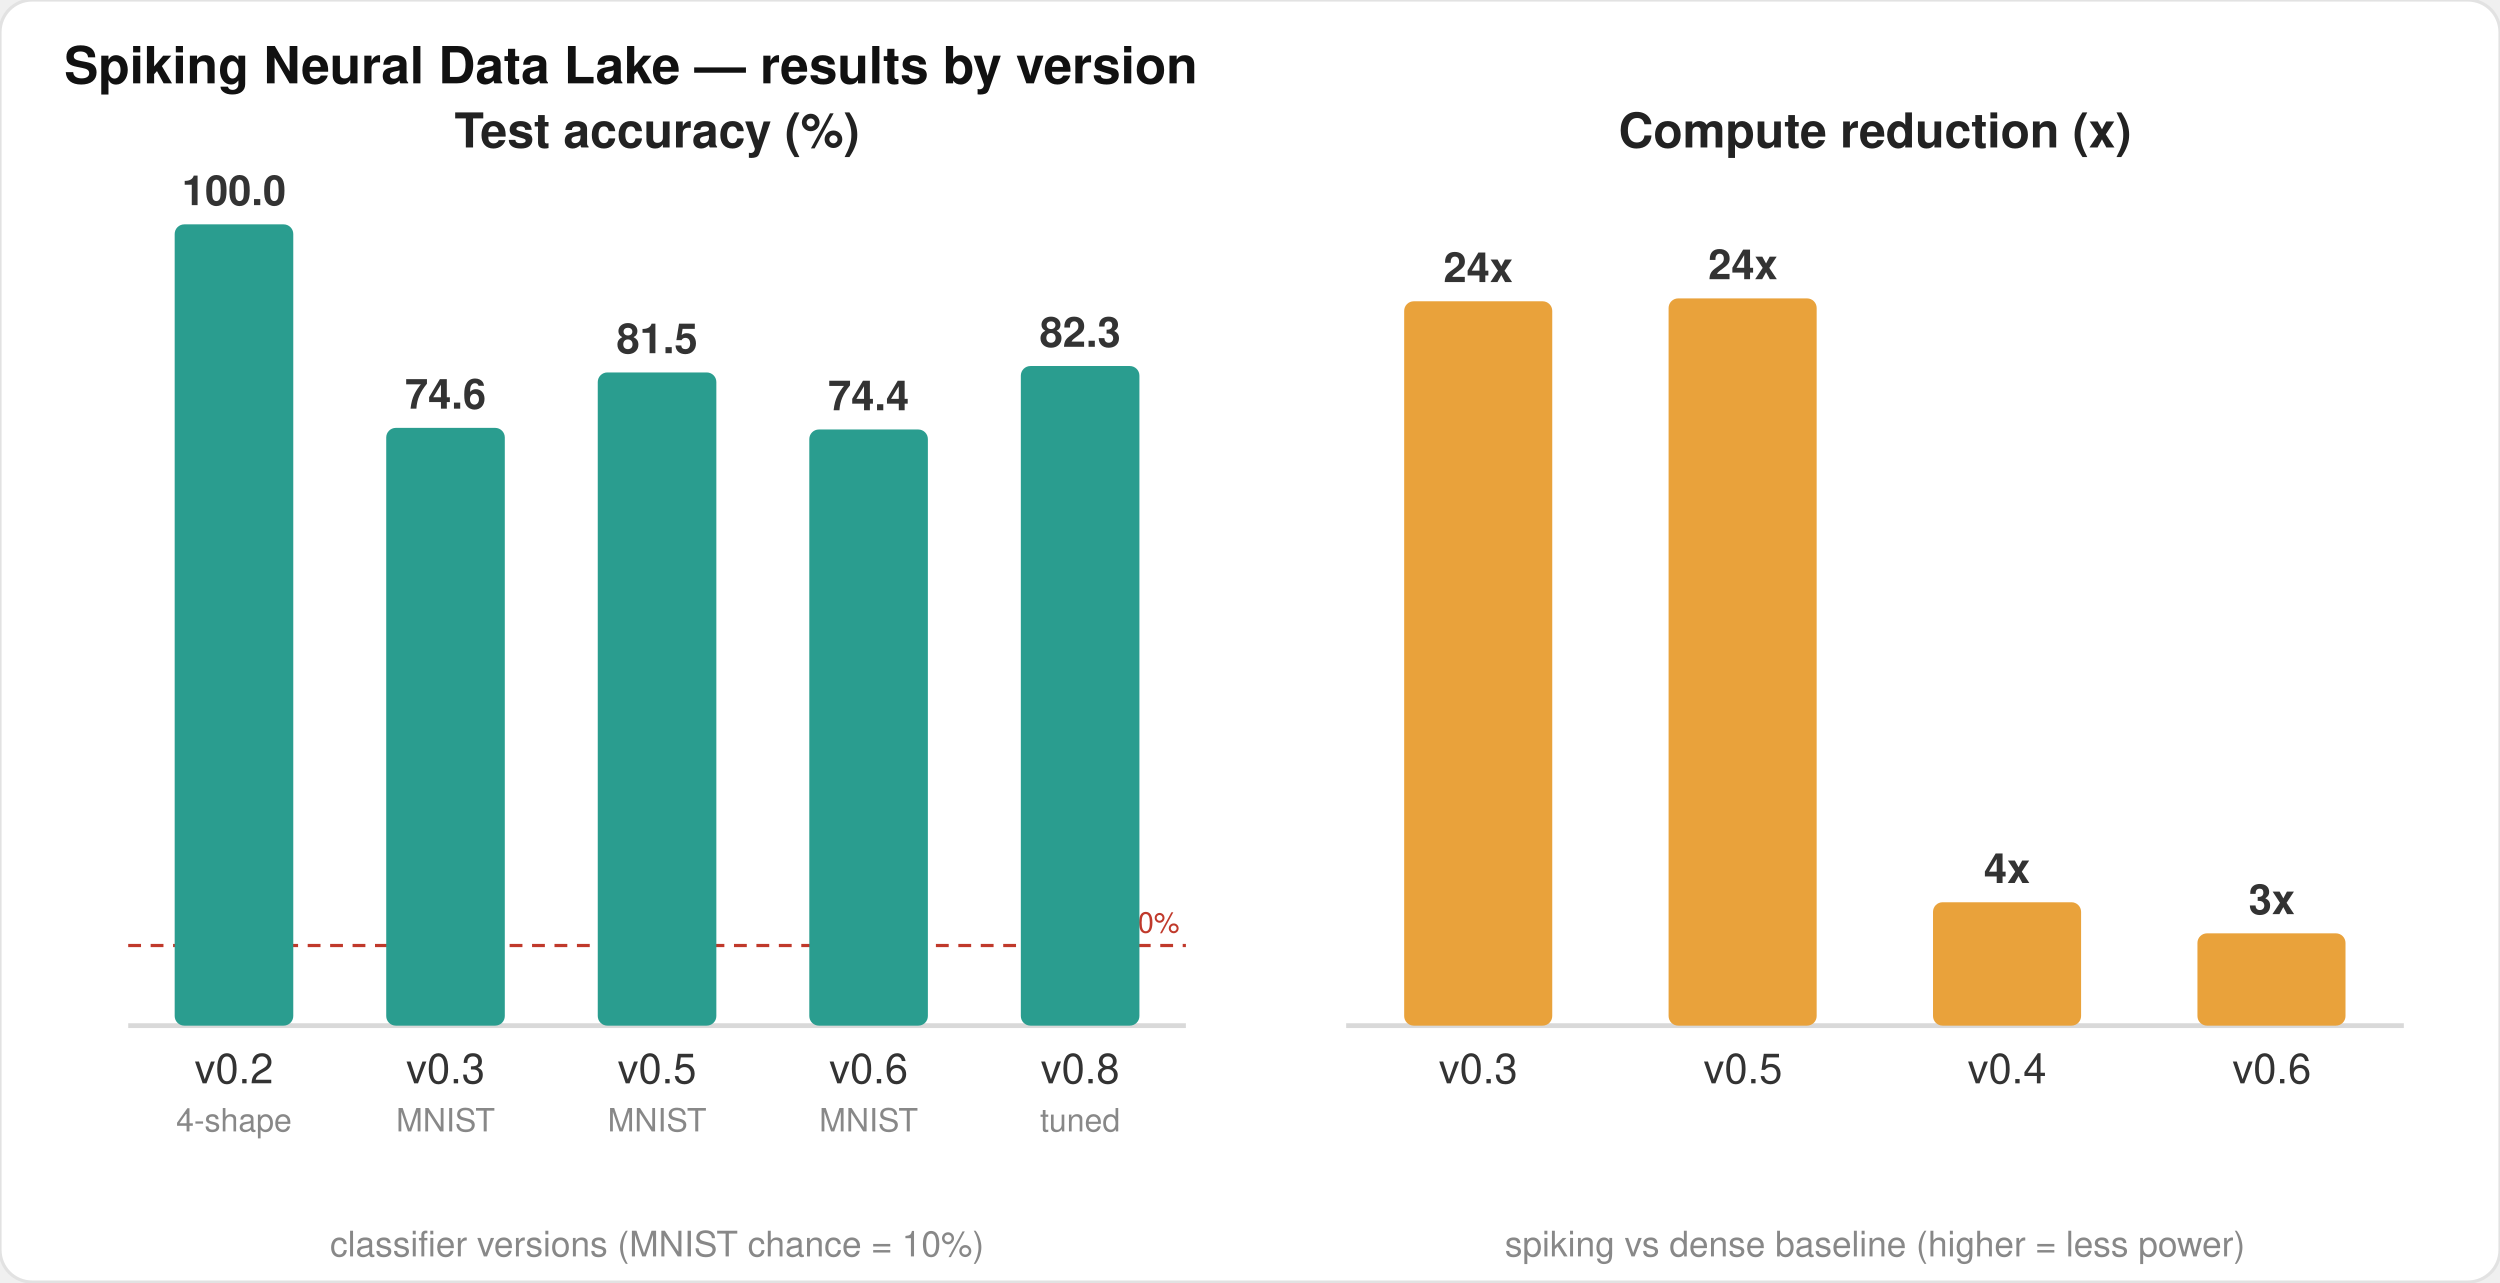
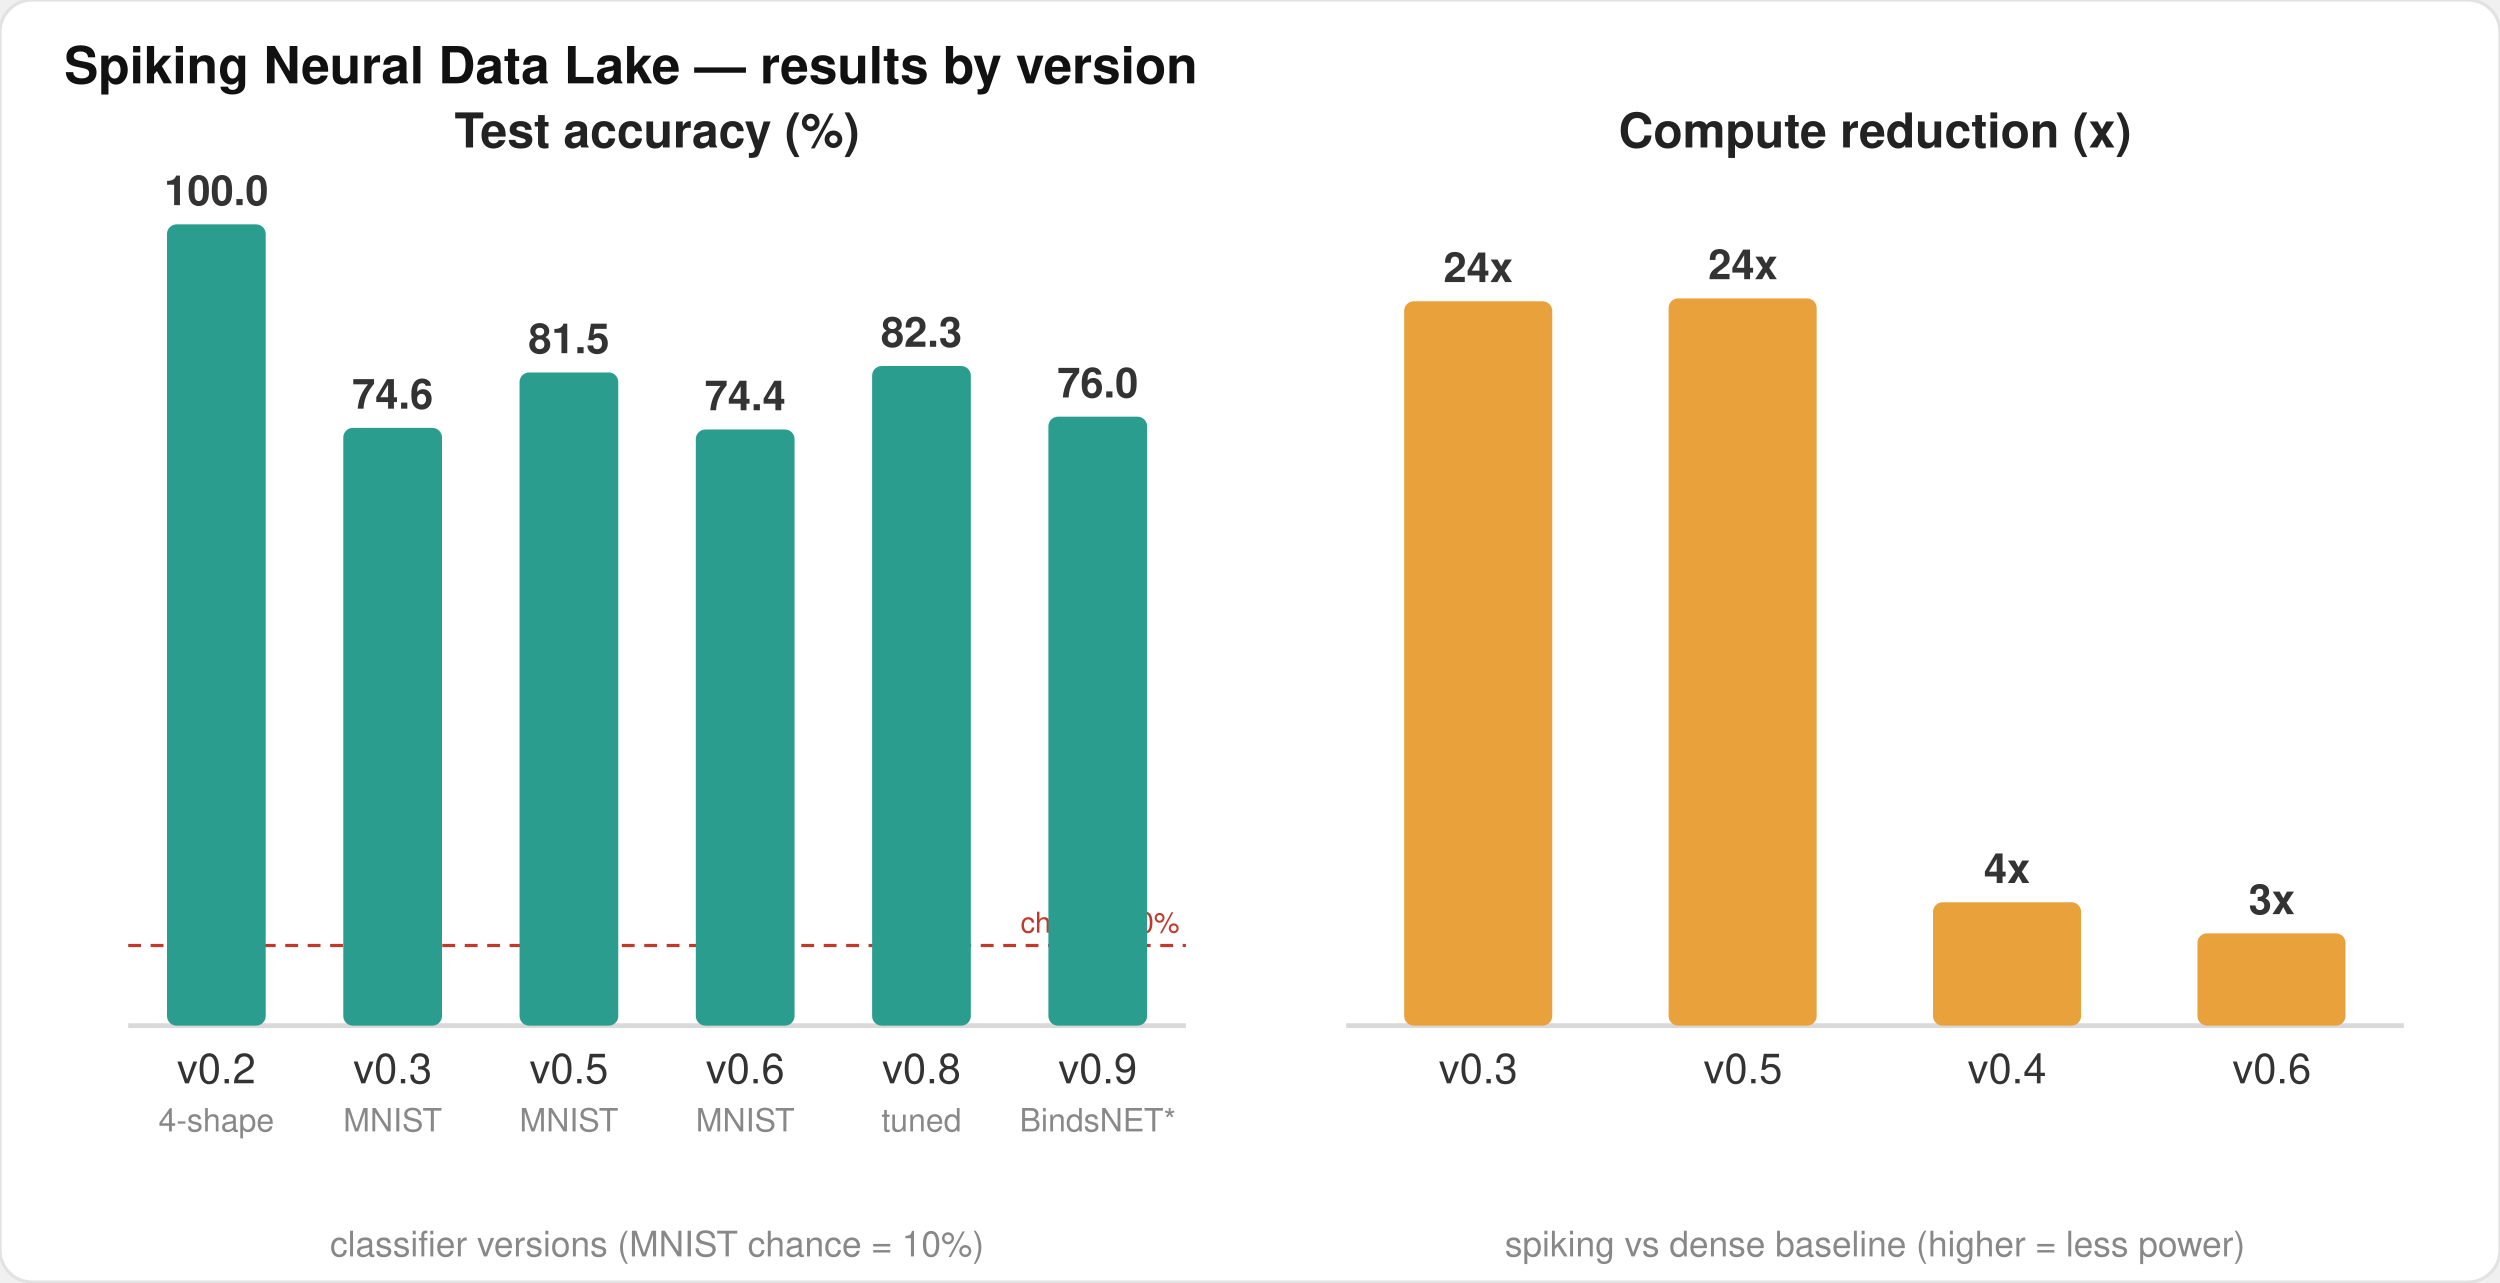
<svg xmlns="http://www.w3.org/2000/svg" viewBox="0 0 780 400" font-family="Segoe UI, Helvetica, Arial, sans-serif">
  <rect x="0" y="0" width="780" height="400" rx="10" fill="#ffffff" stroke="#e2e2e2" />
  <text x="20" y="26" font-size="16" font-weight="bold" fill="#111">Spiking Neural Data Lake — results by version</text>
  <text x="205.0" y="46" font-size="15" font-weight="bold" text-anchor="middle" fill="#222">Test accuracy (%)</text>
  <text x="205.0" y="392" font-size="11" text-anchor="middle" fill="#888">classifier versions  (MNIST chance = 10%)</text>
  <line x1="40" y1="320" x2="370" y2="320" stroke="#d9d9d9" stroke-width="1.5" />
  <line x1="40" y1="295.0" x2="370" y2="295.0" stroke="#c0392b" stroke-width="1" stroke-dasharray="4 3" />
  <text x="368" y="291.0" font-size="9" text-anchor="end" fill="#c0392b">chance 10%</text>
-   <rect x="54.5" y="70.0" width="37.0" height="250.0" rx="3" fill="#2a9d8f" />
-   <text x="73.0" y="64.0" font-size="13" font-weight="bold" text-anchor="middle" fill="#333333">100.0</text>
-   <text x="73.0" y="338.0" font-size="13" text-anchor="middle" fill="#333333">v0.2</text>
-   <text x="73.0" y="353.0" font-size="10" text-anchor="middle" fill="#888">4-shape</text>
-   <rect x="120.5" y="133.5" width="37.0" height="186.5" rx="3" fill="#2a9d8f" />
-   <text x="139.0" y="127.5" font-size="13" font-weight="bold" text-anchor="middle" fill="#333333">74.6</text>
-   <text x="139.0" y="338.0" font-size="13" text-anchor="middle" fill="#333333">v0.3</text>
-   <text x="139.0" y="353.0" font-size="10" text-anchor="middle" fill="#888">MNIST</text>
-   <rect x="186.5" y="116.2" width="37.0" height="203.8" rx="3" fill="#2a9d8f" />
-   <text x="205.0" y="110.2" font-size="13" font-weight="bold" text-anchor="middle" fill="#333333">81.5</text>
-   <text x="205.0" y="338.0" font-size="13" text-anchor="middle" fill="#333333">v0.5</text>
-   <text x="205.0" y="353.0" font-size="10" text-anchor="middle" fill="#888">MNIST</text>
-   <rect x="252.5" y="134.0" width="37.0" height="186.0" rx="3" fill="#2a9d8f" />
-   <text x="271.0" y="128.0" font-size="13" font-weight="bold" text-anchor="middle" fill="#333333">74.4</text>
-   <text x="271.0" y="338.0" font-size="13" text-anchor="middle" fill="#333333">v0.6</text>
-   <text x="271.0" y="353.0" font-size="10" text-anchor="middle" fill="#888">MNIST</text>
-   <rect x="318.5" y="114.2" width="37.0" height="205.8" rx="3" fill="#2a9d8f" />
-   <text x="337.0" y="108.2" font-size="13" font-weight="bold" text-anchor="middle" fill="#333333">82.3</text>
-   <text x="337.0" y="338.0" font-size="13" text-anchor="middle" fill="#333333">v0.8</text>
-   <text x="337.0" y="353.0" font-size="10" text-anchor="middle" fill="#888">tuned</text>
+   <rect x="52.1" y="70.0" width="30.8" height="250.0" rx="3" fill="#2a9d8f" />
+   <text x="67.5" y="64.0" font-size="13" font-weight="bold" text-anchor="middle" fill="#333333">100.0</text>
+   <text x="67.5" y="338.0" font-size="13" text-anchor="middle" fill="#333333">v0.2</text>
+   <text x="67.5" y="353.0" font-size="10" text-anchor="middle" fill="#888">4-shape</text>
+   <rect x="107.1" y="133.5" width="30.8" height="186.5" rx="3" fill="#2a9d8f" />
+   <text x="122.5" y="127.5" font-size="13" font-weight="bold" text-anchor="middle" fill="#333333">74.6</text>
+   <text x="122.5" y="338.0" font-size="13" text-anchor="middle" fill="#333333">v0.3</text>
+   <text x="122.5" y="353.0" font-size="10" text-anchor="middle" fill="#888">MNIST</text>
+   <rect x="162.1" y="116.2" width="30.8" height="203.8" rx="3" fill="#2a9d8f" />
+   <text x="177.5" y="110.2" font-size="13" font-weight="bold" text-anchor="middle" fill="#333333">81.5</text>
+   <text x="177.5" y="338.0" font-size="13" text-anchor="middle" fill="#333333">v0.5</text>
+   <text x="177.5" y="353.0" font-size="10" text-anchor="middle" fill="#888">MNIST</text>
+   <rect x="217.1" y="134.0" width="30.8" height="186.0" rx="3" fill="#2a9d8f" />
+   <text x="232.5" y="128.0" font-size="13" font-weight="bold" text-anchor="middle" fill="#333333">74.4</text>
+   <text x="232.5" y="338.0" font-size="13" text-anchor="middle" fill="#333333">v0.6</text>
+   <text x="232.5" y="353.0" font-size="10" text-anchor="middle" fill="#888">MNIST</text>
+   <rect x="272.1" y="114.2" width="30.8" height="205.8" rx="3" fill="#2a9d8f" />
+   <text x="287.5" y="108.2" font-size="13" font-weight="bold" text-anchor="middle" fill="#333333">82.3</text>
+   <text x="287.5" y="338.0" font-size="13" text-anchor="middle" fill="#333333">v0.8</text>
+   <text x="287.5" y="353.0" font-size="10" text-anchor="middle" fill="#888">tuned</text>
+   <rect x="327.1" y="130.0" width="30.8" height="190.0" rx="3" fill="#2a9d8f" />
+   <text x="342.5" y="124.0" font-size="13" font-weight="bold" text-anchor="middle" fill="#333333">76.0</text>
+   <text x="342.5" y="338.0" font-size="13" text-anchor="middle" fill="#333333">v0.9</text>
+   <text x="342.5" y="353.0" font-size="10" text-anchor="middle" fill="#888">BindsNET*</text>
  <text x="585.0" y="46" font-size="15" font-weight="bold" text-anchor="middle" fill="#222">Compute reduction (x)</text>
  <text x="585.0" y="392" font-size="11" text-anchor="middle" fill="#888">spiking vs dense baseline  (higher = less power)</text>
  <line x1="420" y1="320" x2="750" y2="320" stroke="#d9d9d9" stroke-width="1.5" />
  <rect x="438.1" y="94.0" width="46.2" height="226.0" rx="3" fill="#e9a23b" />
  <text x="461.2" y="88.0" font-size="13" font-weight="bold" text-anchor="middle" fill="#333333">24x</text>
  <text x="461.2" y="338.0" font-size="13" text-anchor="middle" fill="#333333">v0.3</text>
  <rect x="520.6" y="93.1" width="46.2" height="226.9" rx="3" fill="#e9a23b" />
  <text x="543.8" y="87.1" font-size="13" font-weight="bold" text-anchor="middle" fill="#333333">24x</text>
  <text x="543.8" y="338.0" font-size="13" text-anchor="middle" fill="#333333">v0.5</text>
  <rect x="603.1" y="281.5" width="46.2" height="38.5" rx="3" fill="#e9a23b" />
  <text x="626.2" y="275.5" font-size="13" font-weight="bold" text-anchor="middle" fill="#333333">4x</text>
  <text x="626.2" y="338.0" font-size="13" text-anchor="middle" fill="#333333">v0.4</text>
  <rect x="685.6" y="291.2" width="46.2" height="28.8" rx="3" fill="#e9a23b" />
  <text x="708.8" y="285.2" font-size="13" font-weight="bold" text-anchor="middle" fill="#333333">3x</text>
  <text x="708.8" y="338.0" font-size="13" text-anchor="middle" fill="#333333">v0.6</text>
</svg>
